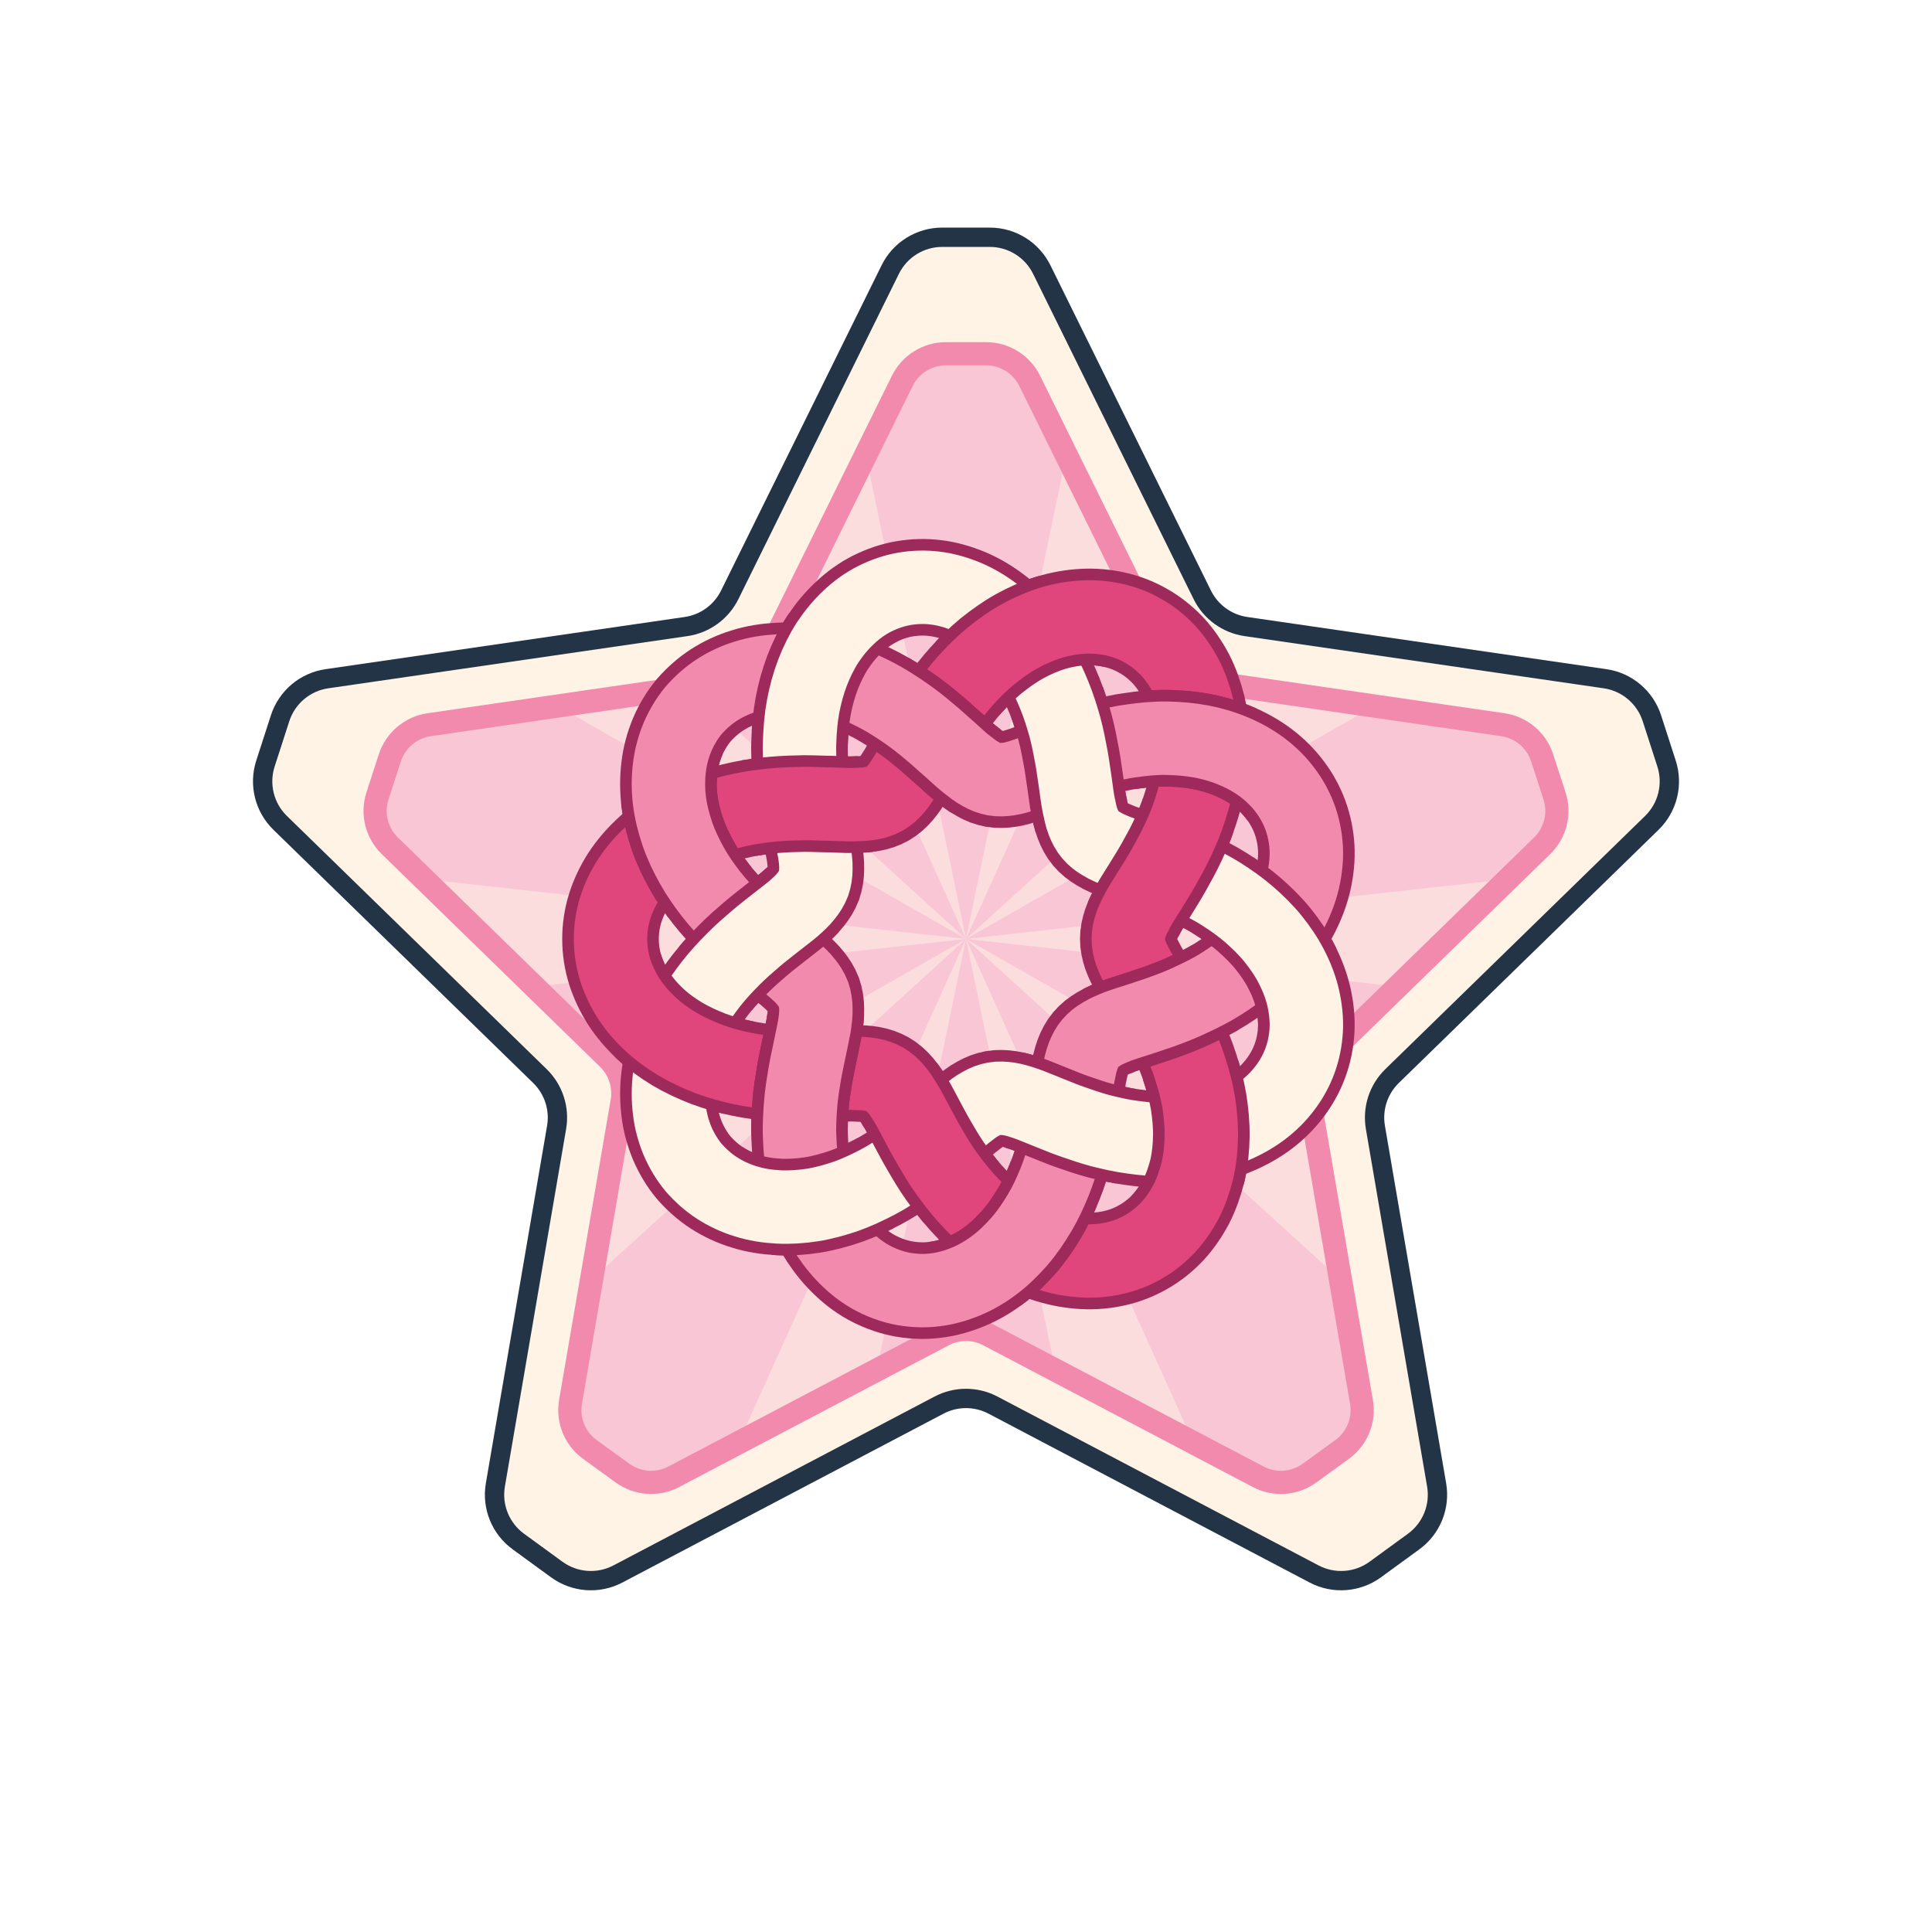
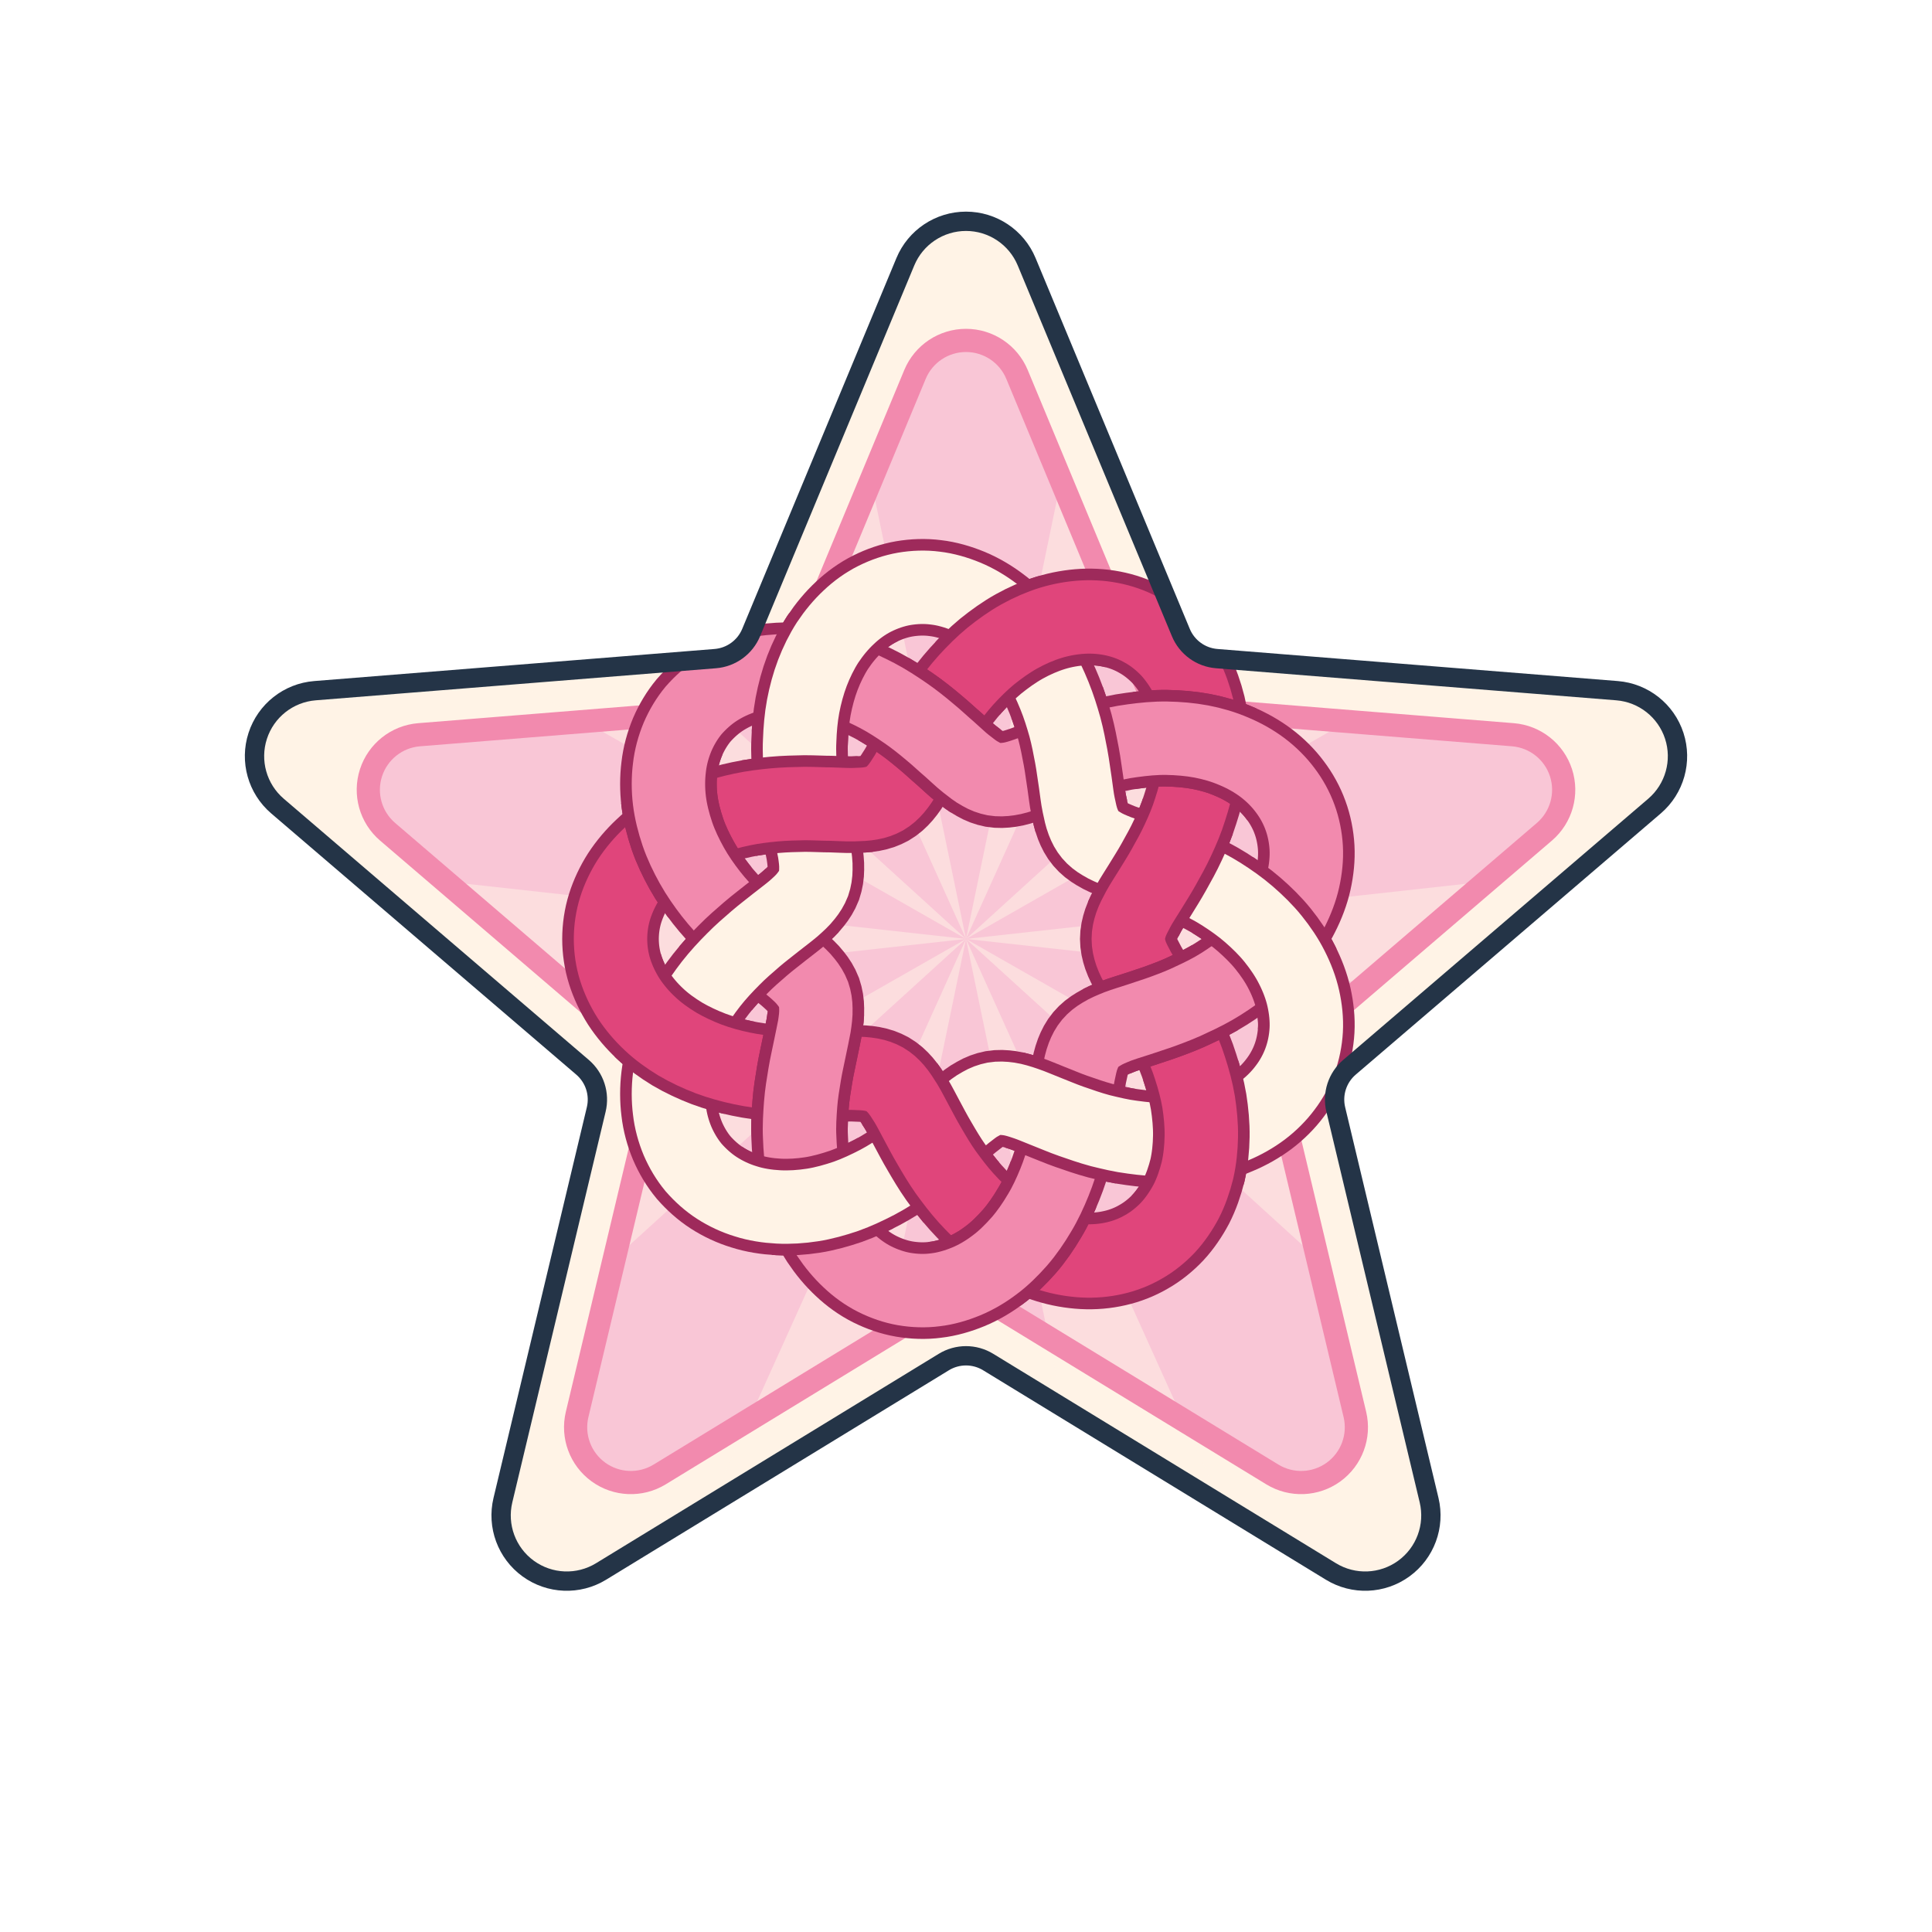
<svg xmlns="http://www.w3.org/2000/svg" viewBox="0 0 1000 1000" role="img" aria-labelledby="support-abstract-title">
  <defs>
    <clipPath id="support-abstract-clip">
-       <path d="M460.8,139.5 A30,30 0 0 1 487.7,122.8 L512.3,122.8 A30,30 0 0 1 539.2,139.5 L622.3,307.9 A30,30 0 0 0 644.9,324.3 L830.7,351.3 A30,30 0 0 1 855,371.7 L862.6,395.2 A30,30 0 0 1 855,425.9 L720.5,557 A30,30 0 0 0 711.9,583.5 L743.6,768.6 A30,30 0 0 1 731.7,797.9 L711.8,812.4 A30,30 0 0 1 680.2,814.7 L514,727.3 A30,30 0 0 0 486,727.3 L319.8,814.7 A30,30 0 0 1 288.2,812.4 L268.3,797.9 A30,30 0 0 1 256.4,768.6 L288.1,583.5 A30,30 0 0 0 279.5,557 L145,425.9 A30,30 0 0 1 137.4,395.2 L145,371.7 A30,30 0 0 1 169.3,351.3 L355.1,324.3 A30,30 0 0 0 377.7,307.9 Z" />
+       <path d="M468.6,135.5 A34,34 0 0 1 531.4,135.5 L611.2,327.4 A22,22 0 0 0 629.8,340.9 L837,357.5 A34,34 0 0 1 856.4,417.2 L698.5,552.4 A22,22 0 0 0 691.4,574.3 L739.7,776.5 A34,34 0 0 1 688.9,813.4 L511.5,705 A22,22 0 0 0 488.5,705 L311.1,813.4 A34,34 0 0 1 260.3,776.5 L308.6,574.3 A22,22 0 0 0 301.5,552.4 L143.6,417.2 A34,34 0 0 1 163,357.5 L370.2,340.9 A22,22 0 0 0 388.8,327.4 Z" />
    </clipPath>
    <path id="support-abstract-strand0" d="M500,352C503.9,347.7 508.2,343.4 512.8,339.6C517.4,335.9 522.4,332.3 527.6,329.4C532.8,326.5 538.3,324.1 543.8,322.4C549.3,320.7 555.1,319.7 560.6,319.4C566.2,319.1 571.8,319.6 577,320.8C582.3,322 587.4,324 592,326.7C596.6,329.3 600.9,332.8 604.6,336.7C608.2,340.6 611.4,345.3 614,350.2C616.5,355.1 618.4,360.6 619.8,366.2C621.1,371.9 621.7,377.9 621.8,383.8C621.9,389.7 621.3,395.9 620.4,401.7C619.4,407.6 617.8,413.5 616,419C614.3,424.5 612,429.9 609.7,434.8C607.4,439.8 604.8,444.4 602.4,448.7C600,453 597.5,456.9 595.3,460.5C593.1,464.1 591,467.2 589.3,470.3C587.7,473.3 586.3,475.9 585.4,478.5C584.5,481.2 584,483.5 584,486C584,488.5 584.5,490.8 585.4,493.5C586.3,496.1 587.7,498.7 589.3,501.7C591,504.8 593.1,507.9 595.3,511.5C597.5,515.1 600,519 602.4,523.3C604.8,527.6 607.4,532.2 609.7,537.2C612,542.1 614.3,547.5 616,553C617.8,558.5 619.4,564.4 620.4,570.3C621.3,576.1 621.9,582.3 621.8,588.2C621.7,594.1 621.1,600.1 619.8,605.8C618.4,611.4 616.5,616.9 614,621.8C611.4,626.7 608.2,631.4 604.6,635.3C600.9,639.2 596.6,642.7 592,645.3C587.4,648 582.3,650 577,651.2C571.8,652.4 566.2,652.9 560.6,652.6C555.1,652.3 549.3,651.3 543.8,649.6C538.3,647.9 532.8,645.5 527.6,642.6C522.4,639.7 517.4,636.1 512.8,632.4C508.2,628.6 503.9,624.3 500,620C496.1,615.7 492.6,611 489.4,606.6C486.3,602.2 483.6,597.6 481.1,593.3C478.6,589.1 476.5,585 474.5,581.3C472.5,577.6 470.8,574.2 469,571.2C467.2,568.3 465.6,565.8 463.8,563.7C462,561.6 460.2,560 458,558.7C455.8,557.5 453.6,556.7 450.8,556.2C448.1,555.7 445.1,555.6 441.7,555.5C438.3,555.4 434.4,555.7 430.2,555.8C426,555.8 421.4,556.1 416.5,556.1C411.6,556 406.3,555.9 400.8,555.4C395.4,554.9 389.6,554.2 384,553C378.3,551.8 372.4,550.2 366.8,548.1C361.3,546 355.7,543.4 350.6,540.4C345.5,537.3 340.6,533.8 336.4,529.8C332.2,525.9 328.4,521.4 325.4,516.8C322.4,512.1 320,507 318.4,501.9C316.8,496.8 316,491.3 316,486C316,480.7 316.8,475.2 318.4,470.1C320,465 322.4,459.9 325.4,455.2C328.4,450.6 332.2,446.1 336.4,442.2C340.6,438.2 345.5,434.7 350.6,431.6C355.7,428.6 361.3,426 366.8,423.9C372.4,421.8 378.3,420.2 384,419C389.6,417.8 395.4,417.1 400.8,416.6C406.3,416.1 411.6,416 416.5,415.9C421.4,415.9 426,416.2 430.2,416.2C434.4,416.3 438.3,416.6 441.7,416.5C445.1,416.4 448.1,416.3 450.8,415.8C453.6,415.3 455.8,414.5 458,413.3C460.2,412 462,410.4 463.8,408.3C465.6,406.2 467.2,403.7 469,400.8C470.8,397.8 472.5,394.4 474.5,390.7C476.5,387 478.6,382.9 481.1,378.7C483.6,374.4 486.3,369.8 489.4,365.4C492.6,361 496.1,356.3 500,352Z" />
    <path id="support-abstract-strand1" d="M500,308.7C505.1,310.8 510.2,313.8 514.8,317.3C519.4,320.7 523.7,325 527.6,329.4C531.5,333.9 535,339 538,344.1C541.1,349.2 543.6,354.7 545.8,360.1C548,365.5 549.7,371 551.2,376.3C552.6,381.5 553.6,386.8 554.5,391.6C555.4,396.4 555.9,401 556.6,405.2C557.2,409.3 557.6,413.2 558.3,416.5C559,419.9 559.6,422.8 560.6,425.4C561.6,428 562.7,430.1 564.3,432C565.9,433.9 567.8,435.4 570.2,436.8C572.6,438.3 575.3,439.4 578.5,440.7C581.7,441.9 585.4,443 589.4,444.3C593.4,445.7 597.8,447 602.4,448.7C607,450.4 612,452.3 616.9,454.7C621.9,457 627.1,459.6 632,462.7C636.9,465.8 641.9,469.3 646.4,473.2C650.9,477.1 655.3,481.4 659,486C662.7,490.6 666.1,495.6 668.7,500.8C671.3,505.9 673.4,511.4 674.6,516.8C675.8,522.2 676.4,527.8 676.1,533.2C675.8,538.5 674.7,544 672.9,548.9C671.1,553.9 668.4,558.8 665.2,563C662,567.3 658,571.3 653.5,574.7C649.1,578 644,580.9 638.7,583.1C633.4,585.4 627.6,587.1 621.8,588.2C616,589.3 609.8,589.8 603.9,589.9C598,590 591.9,589.4 586.1,588.6C580.4,587.9 574.7,586.5 569.4,585.2C564.2,583.8 559.1,582 554.5,580.4C549.9,578.8 545.6,576.9 541.7,575.4C537.8,573.9 534.3,572.3 531,571.2C527.8,570.1 524.9,569.2 522.2,568.8C519.4,568.4 517,568.3 514.6,568.7C512.1,569.2 509.9,570 507.5,571.4C505,572.7 502.7,574.6 500,576.7C497.3,578.8 494.6,581.5 491.4,584.3C488.2,587 484.9,590.2 481.1,593.3C477.3,596.5 473.2,599.8 468.7,602.9C464.2,606 459.3,609.2 454.2,611.9C449,614.6 443.5,617.2 437.9,619.2C432.3,621.1 426.3,622.8 420.5,623.7C414.7,624.6 408.6,625 402.9,624.7C397.1,624.4 391.3,623.5 386,621.8C380.7,620.2 375.6,617.8 371.1,614.9C366.6,612 362.5,608.3 359,604.3C355.6,600.2 352.8,595.5 350.7,590.6C348.6,585.6 347.1,580.1 346.5,574.7C345.8,569.2 345.8,563.3 346.5,557.6C347.2,551.9 348.7,546 350.6,540.4C352.5,534.8 355.2,529.2 358.1,524C361,518.8 364.5,513.8 368,509.3C371.6,504.7 375.6,500.4 379.4,496.6C383.2,492.7 387.3,489.2 391,486C394.7,482.8 398.5,480 401.7,477.4C405,474.8 408.1,472.5 410.7,470.3C413.3,468 415.5,466 417.2,463.8C418.9,461.7 420.2,459.6 421.1,457.3C421.9,454.9 422.3,452.5 422.3,449.8C422.4,447 422,444 421.5,440.7C420.9,437.3 420,433.5 419.2,429.4C418.4,425.3 417.3,420.8 416.5,415.9C415.7,411.1 414.8,405.8 414.4,400.4C414,395 413.6,389.1 413.9,383.4C414.1,377.6 414.6,371.5 415.7,365.6C416.8,359.8 418.4,353.8 420.5,348.3C422.6,342.8 425.3,337.3 428.4,332.5C431.6,327.7 435.3,323.2 439.4,319.4C443.4,315.6 448,312.3 452.8,309.9C457.6,307.5 462.8,305.7 468,304.8C473.3,303.9 478.8,303.7 484.1,304.4C489.4,305 494.9,306.6 500,308.7Z" />
    <path id="support-abstract-strand2" d="M500,395.3C502.7,397.4 505,399.3 507.5,400.6C509.9,402 512.1,402.8 514.6,403.3C517,403.7 519.4,403.6 522.2,403.2C524.9,402.8 527.8,401.9 531,400.8C534.3,399.7 537.8,398.1 541.7,396.6C545.6,395.1 549.9,393.2 554.5,391.6C559.1,390 564.2,388.2 569.4,386.8C574.7,385.5 580.4,384.1 586.1,383.4C591.9,382.6 598,382 603.9,382.1C609.8,382.2 616,382.7 621.8,383.8C627.6,384.9 633.4,386.6 638.7,388.9C644,391.1 649.1,394 653.5,397.3C658,400.7 662,404.7 665.2,409C668.4,413.2 671.1,418.1 672.9,423.1C674.7,428 675.8,433.5 676.1,438.8C676.4,444.2 675.8,449.8 674.6,455.2C673.4,460.6 671.3,466.1 668.7,471.2C666.1,476.4 662.7,481.4 659,486C655.3,490.6 650.9,494.9 646.4,498.8C641.9,502.7 636.9,506.2 632,509.3C627.1,512.4 621.9,515 616.9,517.3C612,519.7 607,521.6 602.4,523.3C597.8,525 593.4,526.3 589.4,527.7C585.4,529 581.7,530.1 578.5,531.3C575.3,532.6 572.6,533.7 570.2,535.2C567.8,536.6 565.9,538.1 564.3,540C562.7,541.9 561.6,544 560.6,546.6C559.6,549.2 559,552.1 558.3,555.5C557.6,558.8 557.2,562.7 556.6,566.8C555.9,571 555.4,575.6 554.5,580.4C553.6,585.2 552.6,590.5 551.2,595.7C549.7,601 548,606.5 545.8,611.9C543.6,617.3 541.1,622.8 538,627.9C535,633 531.5,638.1 527.6,642.6C523.7,647 519.4,651.3 514.8,654.7C510.2,658.2 505.1,661.2 500,663.3C494.9,665.4 489.4,667 484.1,667.6C478.8,668.3 473.3,668.1 468,667.2C462.8,666.3 457.6,664.5 452.8,662.1C448,659.7 443.4,656.4 439.4,652.6C435.3,648.8 431.6,644.3 428.4,639.5C425.3,634.7 422.6,629.2 420.5,623.7C418.4,618.2 416.8,612.2 415.7,606.4C414.6,600.5 414.1,594.4 413.9,588.6C413.6,582.9 414,577 414.4,571.6C414.8,566.2 415.7,560.9 416.5,556.1C417.3,551.2 418.4,546.7 419.2,542.6C420,538.5 420.9,534.7 421.5,531.3C422,528 422.4,525 422.3,522.2C422.3,519.5 421.9,517.1 421.1,514.7C420.2,512.4 418.9,510.3 417.2,508.2C415.5,506 413.3,504 410.7,501.7C408.1,499.5 405,497.2 401.7,494.6C398.5,492 394.7,489.2 391,486C387.3,482.8 383.2,479.3 379.4,475.4C375.6,471.6 371.6,467.3 368,462.7C364.5,458.2 361,453.2 358.1,448C355.2,442.8 352.5,437.2 350.6,431.6C348.7,426 347.2,420.1 346.5,414.4C345.8,408.7 345.8,402.8 346.5,397.3C347.1,391.9 348.6,386.4 350.7,381.4C352.8,376.5 355.6,371.8 359,367.7C362.5,363.7 366.6,360 371.1,357.1C375.6,354.2 380.7,351.8 386,350.2C391.3,348.5 397.1,347.6 402.9,347.3C408.6,347 414.7,347.4 420.5,348.3C426.3,349.2 432.3,350.9 437.9,352.8C443.5,354.8 449,357.4 454.2,360.1C459.3,362.8 464.2,366 468.7,369.1C473.2,372.2 477.3,375.5 481.1,378.7C484.9,381.8 488.2,385 491.4,387.7C494.6,390.5 497.3,393.2 500,395.3Z" />
    <clipPath id="support-abstract-x0">
      <polygon points="483.5,334.7 486.9,335.8 490.5,337.4 494.1,339.5 497.8,342.1 501.4,345.3 504.9,349 508.2,353.2 511.3,357.8 514.1,362.7 516.6,367.9 518.8,373.3 520.7,378.8 577.9,360.9 575,352.3 571.4,343.6 567.2,334.9 562.3,326.3 556.7,317.9 550.3,309.8 543.2,302.3 535.4,295.3 526.8,289.1 517.6,283.8 507.8,279.5 497.6,276.4" />
    </clipPath>
    <clipPath id="support-abstract-x1">
      <polygon points="553.6,461.9 560.7,465.7 567.3,468.5 573.6,470.7 579.8,472.7 586,474.7 592.2,476.9 598.4,479.3 604.7,482.1 610.9,485.2 616.9,488.7 622.6,492.6 627.9,496.8 667.5,451.8 658.3,444.4 648.9,438 639.4,432.4 630.1,427.7 621.1,423.8 612.7,420.5 605,417.8 598.3,415.6 592.7,413.8 588.6,412.4 586.2,411.4 585.5,411" />
    </clipPath>
    <clipPath id="support-abstract-x2">
      <polygon points="639.3,547.3 636.6,549.8 633.5,552.1 629.8,554.2 625.7,556 621.2,557.6 616.2,558.7 610.9,559.5 605.4,559.9 599.7,559.8 594,559.4 588.2,558.6 582.5,557.5 569.4,616 578.3,617.8 587.6,619.1 597.3,619.8 607.2,619.8 617.3,619.2 627.4,617.7 637.5,615.3 647.4,612 657.1,607.7 666.3,602.4 674.9,596 682.7,588.7" />
    </clipPath>
    <clipPath id="support-abstract-x3">
      <polygon points="494.1,544.5 487.3,548.7 481.5,553 476.4,557.4 471.6,561.7 466.8,566.1 461.8,570.4 456.6,574.6 451.1,578.6 445.3,582.4 439.2,585.9 433,588.9 426.7,591.3 445.9,648.1 456.9,643.9 467.2,639 476.7,633.6 485.4,627.8 493.3,622 500.4,616.3 506.5,611 511.8,606.3 516.1,602.4 519.5,599.5 521.6,597.9 522.2,597.5" />
    </clipPath>
    <clipPath id="support-abstract-x4">
      <polygon points="377.2,575.9 376.4,572.4 376,568.5 376,564.3 376.5,559.9 377.4,555.1 378.9,550.3 380.9,545.3 383.3,540.4 386.2,535.5 389.4,530.7 393,526.1 396.9,521.7 352.7,481.1 346.7,487.9 341,495.3 335.5,503.3 330.5,511.9 326,521 322.3,530.5 319.3,540.4 317.2,550.7 316.1,561.2 316.1,571.8 317.3,582.4 319.7,592.9" />
    </clipPath>
    <clipPath id="support-abstract-x5">
      <polygon points="452.3,451.7 452.1,443.6 451.2,436.5 450,429.9 448.6,423.5 447.3,417.2 446,410.7 445,404.1 444.2,397.3 443.8,390.4 443.9,383.4 444.4,376.5 445.5,369.8 386.6,358.1 384.8,369.7 383.9,381.1 383.9,392 384.5,402.5 385.6,412.2 387,421.1 388.5,429.1 389.9,436.1 391.1,441.8 391.9,446.1 392.3,448.7 392.3,449.4" />
    </clipPath>
    <clipPath id="support-abstract-x6">
      <polygon points="584.6,359.5 586.6,362.5 588.3,366 589.7,370 590.8,374.4 591.5,379.1 591.8,384.2 591.7,389.5 591.1,395 590,400.6 588.6,406.2 586.8,411.8 584.7,417.2 640.1,440.3 643.4,431.8 646.3,422.8 648.6,413.4 650.4,403.7 651.5,393.6 651.8,383.4 651.2,373 649.7,362.7 647.1,352.5 643.5,342.5 638.7,332.9 632.9,323.9" />
    </clipPath>
    <clipPath id="support-abstract-x7">
      <polygon points="556.6,502 559.5,509.4 562.8,515.8 566.2,521.6 569.7,527.1 573.1,532.6 576.4,538.3 579.7,544.2 582.7,550.3 585.5,556.6 587.8,563.2 589.7,569.8 591,576.5 650.3,567.4 648,555.9 645,544.9 641.3,534.6 637.1,525 632.8,516.2 628.4,508.3 624.2,501.3 620.5,495.3 617.4,490.3 615.2,486.5 614,484.2 613.7,483.5" />
    </clipPath>
    <clipPath id="support-abstract-x8">
      <polygon points="567.2,622.5 563.6,622.7 559.8,622.4 555.6,621.7 551.3,620.5 546.8,618.7 542.3,616.4 537.7,613.6 533.3,610.4 528.9,606.7 524.8,602.6 520.9,598.3 517.2,593.8 469.6,630.2 475.3,637.3 481.6,644.2 488.5,651 496.1,657.4 504.2,663.4 513,668.8 522.2,673.4 532,677.3 542.1,680.2 552.6,682 563.2,682.7 574,682.1" />
    </clipPath>
    <clipPath id="support-abstract-x9">
      <polygon points="457.9,527 450,525.8 442.8,525.5 436,525.5 429.6,525.8 423.1,526 416.5,526.1 409.8,525.9 403,525.5 396.1,524.7 389.2,523.5 382.6,521.7 376.1,519.5 354.3,575.4 365.4,579.2 376.5,582.1 387.3,584.1 397.7,585.3 407.5,585.9 416.5,586.1 424.6,585.9 431.7,585.7 437.6,585.5 441.9,585.5 444.6,585.6 445.3,585.7" />
    </clipPath>
    <clipPath id="support-abstract-x10">
      <polygon points="348.2,476 349.8,472.8 352,469.5 354.7,466.3 357.9,463.2 361.7,460.2 365.9,457.4 370.6,454.9 375.7,452.6 381,450.7 386.6,449.2 392.3,447.9 398.1,447 390.3,387.5 381.4,388.9 372.2,390.9 362.8,393.6 353.5,396.9 344.3,401 335.2,405.8 326.6,411.5 318.4,418 310.8,425.4 304,433.5 298,442.4 293.2,452" />
    </clipPath>
    <clipPath id="support-abstract-x11">
      <polygon points="485.5,429 490.5,422.7 494.4,416.7 497.7,410.8 500.8,405.1 503.8,399.4 507.1,393.7 510.5,387.9 514.3,382.2 518.4,376.7 522.9,371.4 527.8,366.4 532.9,362 495.4,315.1 486.5,322.8 478.5,331 471.4,339.4 465.2,347.7 459.8,355.9 455.1,363.7 451.1,370.8 447.8,377 445,382.2 442.9,386 441.5,388.2 441,388.8" />
    </clipPath>
    <clipPath id="support-abstract-x12">
      <polygon points="525.5,433 533.4,431.4 540.3,429.3 546.6,427 552.6,424.5 558.6,422.1 564.8,419.8 571.1,417.6 577.7,415.7 584.4,414.1 591.3,412.9 598.1,412.2 604.9,412.1 606.3,352.1 594.5,352.4 583.2,353.5 572.4,355.3 562.2,357.7 552.8,360.5 544.2,363.4 536.6,366.3 530,368.9 524.6,371.1 520.5,372.7 518,373.4 517.3,373.6" />
    </clipPath>
    <clipPath id="support-abstract-x13">
      <polygon points="646.1,443.5 645.7,447.1 644.7,450.8 643.3,454.8 641.3,458.8 638.8,462.9 635.8,467 632.2,471 628.2,474.8 623.9,478.4 619.2,481.8 614.2,484.9 609.1,487.8 636.7,541 644.7,536.6 652.6,531.6 660.5,526 668.1,519.6 675.4,512.6 682.2,505 688.4,496.7 693.9,487.7 698.5,478.3 702.2,468.3 704.7,457.9 706,447.2" />
    </clipPath>
    <clipPath id="support-abstract-x14">
      <polygon points="533.1,534.6 530.5,542.2 528.9,549.2 527.8,555.8 526.9,562.3 526,568.7 525,575.2 523.7,581.8 522.1,588.4 520.1,595.1 517.7,601.6 514.8,607.9 511.5,613.8 562.8,645 568.5,634.7 573.2,624.3 577,614 580,604 582.3,594.5 584,585.6 585.3,577.6 586.3,570.5 587.2,564.8 587.9,560.5 588.5,557.9 588.7,557.2" />
    </clipPath>
    <clipPath id="support-abstract-x15">
      <polygon points="463.8,633.8 460.9,631.6 458.1,628.9 455.4,625.7 452.9,622 450.6,617.7 448.6,613.1 446.9,608 445.6,602.6 444.6,597 444,591.3 443.8,585.5 443.9,579.6 384,576.9 383.8,586 384.2,595.4 385.1,605 386.8,614.8 389.2,624.6 392.4,634.3 396.5,643.9 401.5,653.1 407.4,661.8 414.3,669.9 422,677.3 430.6,683.8" />
    </clipPath>
    <clipPath id="support-abstract-x16">
      <polygon points="441.4,490.4 436.1,484.4 430.8,479.5 425.6,475.2 420.5,471.2 415.4,467.2 410.3,463 405.2,458.6 400.3,453.9 395.5,448.9 391.1,443.5 387.1,437.9 383.6,432.1 330.9,460.9 337,470.9 343.6,480.2 350.6,488.7 357.8,496.3 364.9,503 371.7,509 378,514.1 383.6,518.5 388.2,522.1 391.6,524.9 393.5,526.7 394,527.2" />
    </clipPath>
    <clipPath id="support-abstract-x17">
      <polygon points="390.1,380.7 393.4,379.3 397.2,378.2 401.3,377.5 405.8,377.2 410.6,377.3 415.7,377.9 420.9,379 426.2,380.5 431.5,382.5 436.8,384.9 442,387.6 447,390.6 479.3,340.1 471.5,335.4 463.2,331 454.4,327 445.1,323.6 435.4,320.8 425.3,318.7 415,317.5 404.6,317.2 394,317.9 383.6,319.8 373.3,322.8 363.4,327" />
    </clipPath>
  </defs>
  <g clip-path="url(#support-abstract-clip)">
    <rect x="0" y="0" width="1000" height="1000" fill="#FFF3E6" />
-     <path d="M467,197.2 A25.2,25.2 0 0 1 489.6,183.1 L510.4,183.1 A25.2,25.2 0 0 1 533,197.2 L602.8,338.6 A25.2,25.2 0 0 0 621.7,352.4 L777.8,375.1 A25.2,25.2 0 0 1 798.2,392.2 L804.6,411.9 A25.2,25.2 0 0 1 798.2,437.8 L685.2,547.9 A25.2,25.2 0 0 0 678,570.2 L704.7,725.6 A25.2,25.2 0 0 1 694.6,750.3 L677.9,762.4 A25.2,25.2 0 0 1 651.3,764.4 L511.7,691 A25.2,25.2 0 0 0 488.3,691 L348.7,764.4 A25.2,25.2 0 0 1 322.1,762.4 L305.4,750.3 A25.2,25.2 0 0 1 295.3,725.6 L322,570.2 A25.2,25.2 0 0 0 314.8,547.9 L201.8,437.8 A25.2,25.2 0 0 1 195.4,411.9 L201.8,392.2 A25.2,25.2 0 0 1 222.2,375.1 L378.3,352.4 A25.2,25.2 0 0 0 397.2,338.6 Z" fill="#F9C6D6" />
+     <path d="M473.6,193.8 A28.6,28.6 0 0 1 526.4,193.8 L593.4,355 A18.5,18.5 0 0 0 609,366.3 L783.1,380.3 A28.6,28.6 0 0 1 799.4,430.5 L666.8,544.1 A18.5,18.5 0 0 0 660.8,562.4 L701.3,732.2 A28.6,28.6 0 0 1 658.6,763.2 L509.6,672.2 A18.5,18.5 0 0 0 490.4,672.2 L341.4,763.2 A28.6,28.6 0 0 1 298.7,732.2 L339.2,562.4 A18.5,18.5 0 0 0 333.2,544.1 L200.6,430.5 A28.6,28.6 0 0 1 216.9,380.3 L391,366.3 A18.5,18.5 0 0 0 406.6,355 Z" fill="#F9C6D6" />
    <g fill="#FFF3E6" opacity="0.5">
      <polygon points="500,486 641.9,-199.5 788.1,-152" />
      <polygon points="500,486 1017.7,14.9 1108.1,139.2" />
      <polygon points="500,486 1195.8,409.2 1195.8,562.8" />
      <polygon points="500,486 1108.1,832.8 1017.7,957.1" />
      <polygon points="500,486 788.1,1124 641.9,1171.5" />
      <polygon points="500,486 358.1,1171.5 211.9,1124" />
      <polygon points="500,486 -17.7,957.1 -108.1,832.8" />
      <polygon points="500,486 -195.8,562.8 -195.8,409.2" />
      <polygon points="500,486 -108.1,139.2 -17.7,14.9" />
      <polygon points="500,486 211.9,-152 358.1,-199.5" />
    </g>
-     <path d="M467,197.2 A25.2,25.2 0 0 1 489.6,183.1 L510.4,183.1 A25.2,25.2 0 0 1 533,197.2 L602.8,338.6 A25.2,25.2 0 0 0 621.7,352.4 L777.8,375.1 A25.2,25.2 0 0 1 798.2,392.2 L804.6,411.9 A25.2,25.2 0 0 1 798.2,437.8 L685.2,547.9 A25.2,25.2 0 0 0 678,570.2 L704.7,725.6 A25.2,25.2 0 0 1 694.6,750.3 L677.9,762.4 A25.2,25.2 0 0 1 651.3,764.4 L511.7,691 A25.2,25.2 0 0 0 488.3,691 L348.7,764.4 A25.2,25.2 0 0 1 322.1,762.4 L305.4,750.3 A25.2,25.2 0 0 1 295.3,725.6 L322,570.2 A25.2,25.2 0 0 0 314.8,547.9 L201.8,437.8 A25.2,25.2 0 0 1 195.4,411.9 L201.8,392.2 A25.2,25.2 0 0 1 222.2,375.1 L378.3,352.4 A25.2,25.2 0 0 0 397.2,338.6 Z" fill="none" stroke="#F28AAE" stroke-width="12" stroke-linejoin="round" />
+     <path d="M473.6,193.8 A28.6,28.6 0 0 1 526.4,193.8 L593.4,355 A18.5,18.5 0 0 0 609,366.3 L783.1,380.3 A28.6,28.6 0 0 1 799.4,430.5 L666.8,544.1 A18.5,18.5 0 0 0 660.8,562.4 L701.3,732.2 A28.6,28.6 0 0 1 658.6,763.2 L509.6,672.2 A18.5,18.5 0 0 0 490.4,672.2 L341.4,763.2 A28.6,28.6 0 0 1 298.7,732.2 L339.2,562.4 A18.5,18.5 0 0 0 333.2,544.1 L200.6,430.5 A28.6,28.6 0 0 1 216.9,380.3 L391,366.3 A18.5,18.5 0 0 0 406.6,355 Z" fill="none" stroke="#F28AAE" stroke-width="12" stroke-linejoin="round" />
    <g fill="none">
      <use href="#support-abstract-strand0" stroke="#9E2A5B" stroke-width="50" />
      <use href="#support-abstract-strand0" stroke="#E0457B" stroke-width="38" />
      <use href="#support-abstract-strand1" stroke="#9E2A5B" stroke-width="50" />
      <use href="#support-abstract-strand1" stroke="#FFF3E6" stroke-width="38" />
      <use href="#support-abstract-strand2" stroke="#9E2A5B" stroke-width="50" />
      <use href="#support-abstract-strand2" stroke="#F28AAE" stroke-width="38" />
      <g clip-path="url(#support-abstract-x0)" opacity="0.999">
        <use href="#support-abstract-strand0" stroke="#9E2A5B" stroke-width="50" />
        <use href="#support-abstract-strand0" stroke="#E0457B" stroke-width="38" />
      </g>
      <g clip-path="url(#support-abstract-x1)" opacity="0.999">
        <use href="#support-abstract-strand0" stroke="#9E2A5B" stroke-width="50" />
        <use href="#support-abstract-strand0" stroke="#E0457B" stroke-width="38" />
      </g>
      <g clip-path="url(#support-abstract-x2)" opacity="0.999">
        <use href="#support-abstract-strand0" stroke="#9E2A5B" stroke-width="50" />
        <use href="#support-abstract-strand0" stroke="#E0457B" stroke-width="38" />
      </g>
      <g clip-path="url(#support-abstract-x3)" opacity="0.999">
        <use href="#support-abstract-strand0" stroke="#9E2A5B" stroke-width="50" />
        <use href="#support-abstract-strand0" stroke="#E0457B" stroke-width="38" />
      </g>
      <g clip-path="url(#support-abstract-x4)" opacity="0.999">
        <use href="#support-abstract-strand0" stroke="#9E2A5B" stroke-width="50" />
        <use href="#support-abstract-strand0" stroke="#E0457B" stroke-width="38" />
      </g>
      <g clip-path="url(#support-abstract-x5)" opacity="0.999">
        <use href="#support-abstract-strand0" stroke="#9E2A5B" stroke-width="50" />
        <use href="#support-abstract-strand0" stroke="#E0457B" stroke-width="38" />
      </g>
      <g clip-path="url(#support-abstract-x6)" opacity="0.999">
        <use href="#support-abstract-strand2" stroke="#9E2A5B" stroke-width="50" />
        <use href="#support-abstract-strand2" stroke="#F28AAE" stroke-width="38" />
      </g>
      <g clip-path="url(#support-abstract-x7)" opacity="0.999">
        <use href="#support-abstract-strand2" stroke="#9E2A5B" stroke-width="50" />
        <use href="#support-abstract-strand2" stroke="#F28AAE" stroke-width="38" />
      </g>
      <g clip-path="url(#support-abstract-x8)" opacity="0.999">
        <use href="#support-abstract-strand2" stroke="#9E2A5B" stroke-width="50" />
        <use href="#support-abstract-strand2" stroke="#F28AAE" stroke-width="38" />
      </g>
      <g clip-path="url(#support-abstract-x9)" opacity="0.999">
        <use href="#support-abstract-strand2" stroke="#9E2A5B" stroke-width="50" />
        <use href="#support-abstract-strand2" stroke="#F28AAE" stroke-width="38" />
      </g>
      <g clip-path="url(#support-abstract-x10)" opacity="0.999">
        <use href="#support-abstract-strand2" stroke="#9E2A5B" stroke-width="50" />
        <use href="#support-abstract-strand2" stroke="#F28AAE" stroke-width="38" />
      </g>
      <g clip-path="url(#support-abstract-x11)" opacity="0.999">
        <use href="#support-abstract-strand2" stroke="#9E2A5B" stroke-width="50" />
        <use href="#support-abstract-strand2" stroke="#F28AAE" stroke-width="38" />
      </g>
      <g clip-path="url(#support-abstract-x12)" opacity="0.999">
        <use href="#support-abstract-strand1" stroke="#9E2A5B" stroke-width="50" />
        <use href="#support-abstract-strand1" stroke="#FFF3E6" stroke-width="38" />
      </g>
      <g clip-path="url(#support-abstract-x13)" opacity="0.999">
        <use href="#support-abstract-strand1" stroke="#9E2A5B" stroke-width="50" />
        <use href="#support-abstract-strand1" stroke="#FFF3E6" stroke-width="38" />
      </g>
      <g clip-path="url(#support-abstract-x14)" opacity="0.999">
        <use href="#support-abstract-strand1" stroke="#9E2A5B" stroke-width="50" />
        <use href="#support-abstract-strand1" stroke="#FFF3E6" stroke-width="38" />
      </g>
      <g clip-path="url(#support-abstract-x15)" opacity="0.999">
        <use href="#support-abstract-strand1" stroke="#9E2A5B" stroke-width="50" />
        <use href="#support-abstract-strand1" stroke="#FFF3E6" stroke-width="38" />
      </g>
      <g clip-path="url(#support-abstract-x16)" opacity="0.999">
        <use href="#support-abstract-strand1" stroke="#9E2A5B" stroke-width="50" />
        <use href="#support-abstract-strand1" stroke="#FFF3E6" stroke-width="38" />
      </g>
      <g clip-path="url(#support-abstract-x17)" opacity="0.999">
        <use href="#support-abstract-strand1" stroke="#9E2A5B" stroke-width="50" />
        <use href="#support-abstract-strand1" stroke="#FFF3E6" stroke-width="38" />
      </g>
    </g>
  </g>
-   <path d="M460.8,139.5 A30,30 0 0 1 487.7,122.8 L512.3,122.8 A30,30 0 0 1 539.2,139.5 L622.3,307.9 A30,30 0 0 0 644.9,324.3 L830.7,351.3 A30,30 0 0 1 855,371.7 L862.6,395.2 A30,30 0 0 1 855,425.9 L720.5,557 A30,30 0 0 0 711.9,583.5 L743.6,768.6 A30,30 0 0 1 731.7,797.9 L711.8,812.4 A30,30 0 0 1 680.2,814.7 L514,727.3 A30,30 0 0 0 486,727.3 L319.8,814.7 A30,30 0 0 1 288.2,812.4 L268.3,797.9 A30,30 0 0 1 256.4,768.6 L288.1,583.5 A30,30 0 0 0 279.5,557 L145,425.9 A30,30 0 0 1 137.4,395.2 L145,371.7 A30,30 0 0 1 169.3,351.3 L355.1,324.3 A30,30 0 0 0 377.7,307.9 Z" fill="none" stroke="#243447" stroke-width="10" stroke-linejoin="round" />
+   <path d="M468.6,135.5 A34,34 0 0 1 531.4,135.5 L611.2,327.4 A22,22 0 0 0 629.8,340.9 L837,357.5 A34,34 0 0 1 856.4,417.2 L698.5,552.4 A22,22 0 0 0 691.4,574.3 L739.7,776.5 A34,34 0 0 1 688.9,813.4 L511.5,705 A22,22 0 0 0 488.5,705 L311.1,813.4 A34,34 0 0 1 260.3,776.5 L308.6,574.3 A22,22 0 0 0 301.5,552.4 L143.6,417.2 A34,34 0 0 1 163,357.5 L370.2,340.9 A22,22 0 0 0 388.8,327.4 Z" fill="none" stroke="#243447" stroke-width="10" stroke-linejoin="round" />
</svg>
